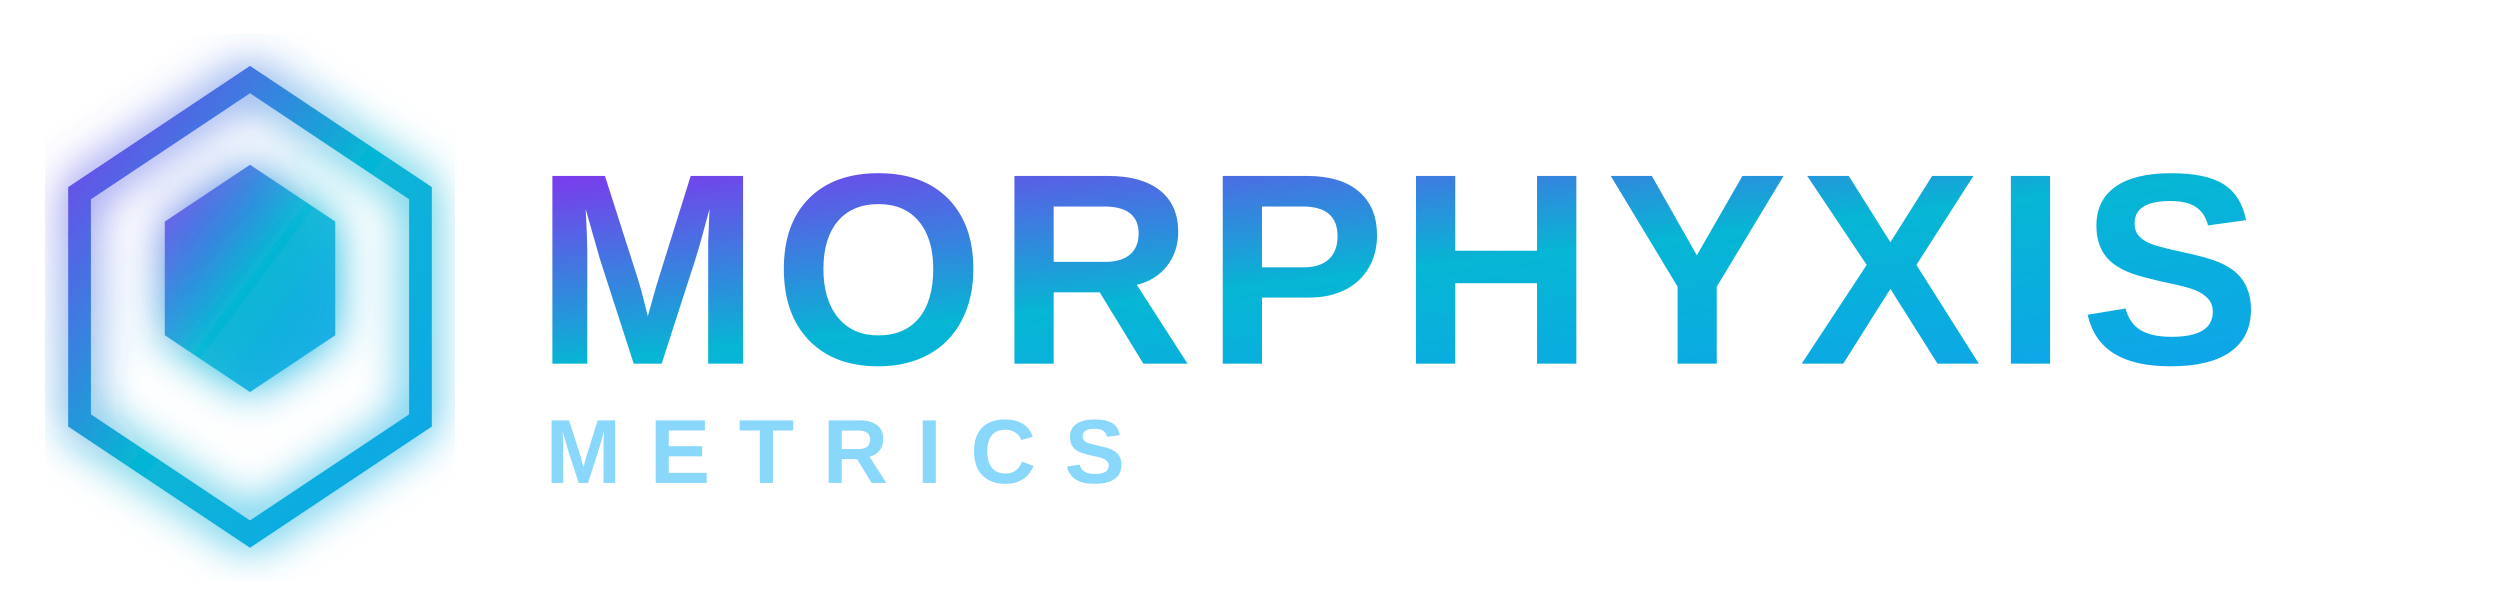
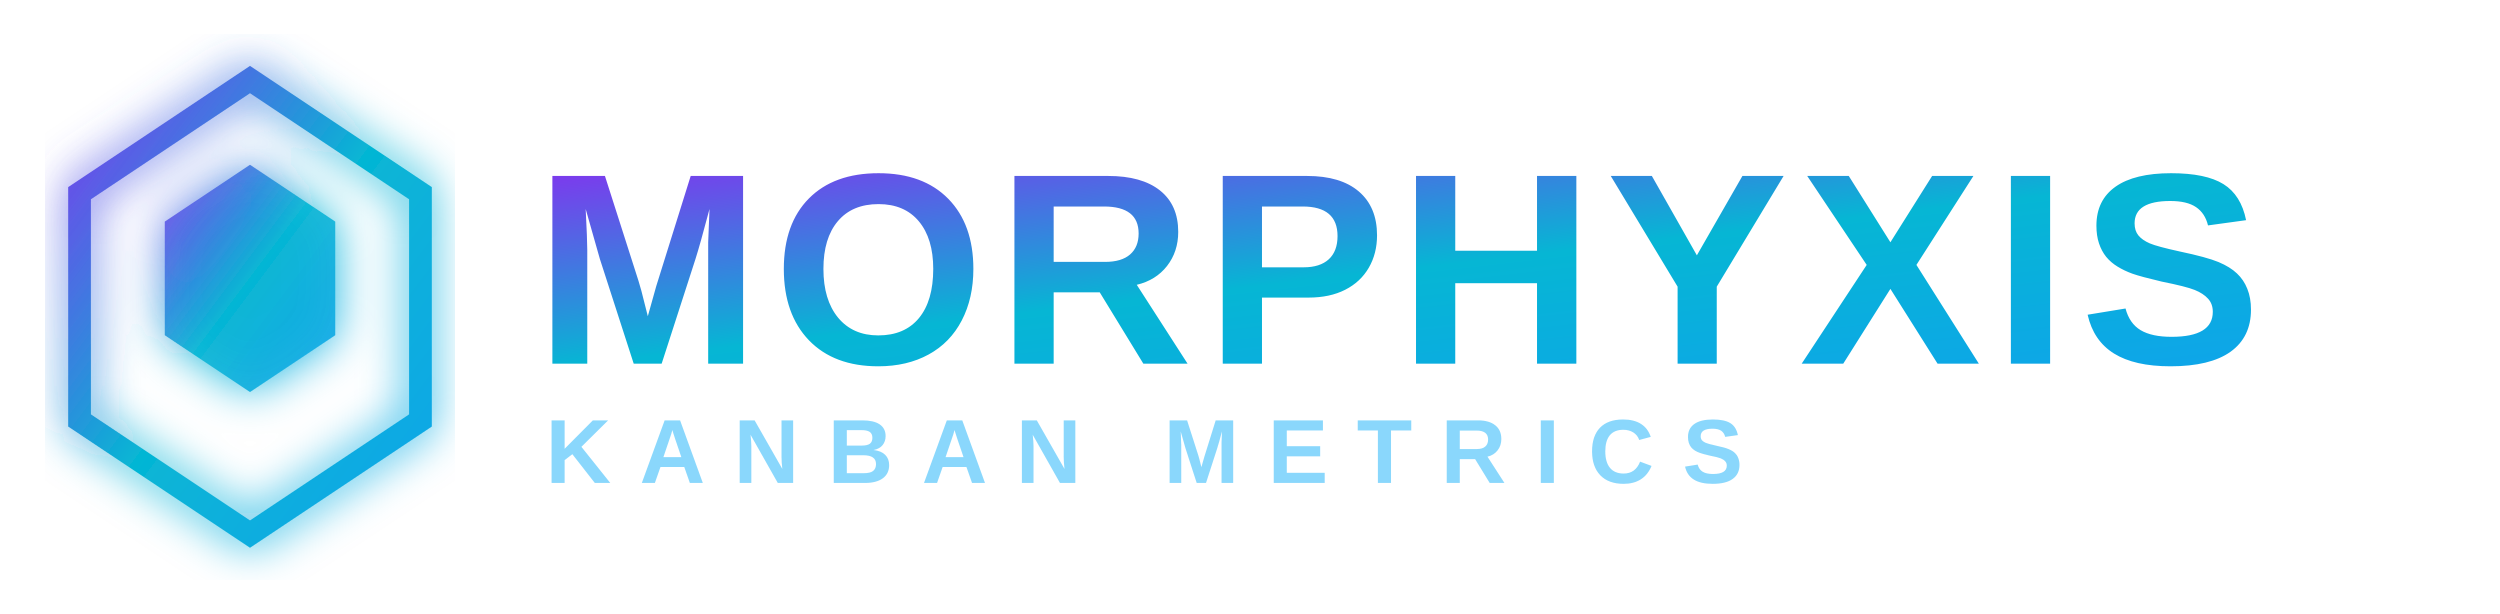
<svg xmlns="http://www.w3.org/2000/svg" width="440" height="108" viewBox="36 31 440 108">
  <defs>
    <linearGradient id="g1" x1="0" y1="0" x2="1" y2="1">
      <stop offset="0%" stop-color="#7c3aed" />
      <stop offset="50%" stop-color="#06b6d4" />
      <stop offset="100%" stop-color="#0ea5e9" />
    </linearGradient>
    <filter id="glow">
      <feGaussianBlur stdDeviation="4" result="blur" />
      <feMerge>
        <feMergeNode in="blur" />
        <feMergeNode in="SourceGraphic" />
      </feMerge>
    </filter>
  </defs>
  <g transform="translate(40,35)" filter="url(#glow)">
    <path d="M40 10 L70 30 L70 70 L40 90 L10 70 L10 30 Z" fill="none" stroke="url(#g1)" stroke-width="4" />
    <path d="M40 25 L55 35 L55 55 L40 65 L25 55 L25 35 Z" fill="url(#g1)" opacity="0.9" />
  </g>
  <text x="130" y="95" font-family="Arial, sans-serif" font-size="48" font-weight="700" fill="url(#g1)" letter-spacing="2">
    MORPHYXIS
  </text>
  <text x="132" y="116" font-family="Arial, sans-serif" font-size="16" font-weight="600" fill="#7dd3fc" letter-spacing="5" opacity="0.9">
-     METRICS
+     KANBAN METRICS
  </text>
  <line x1="130" y1="110" x2="470" y2="110" stroke="url(#g1)" stroke-width="2" opacity="0.5" />
</svg>
